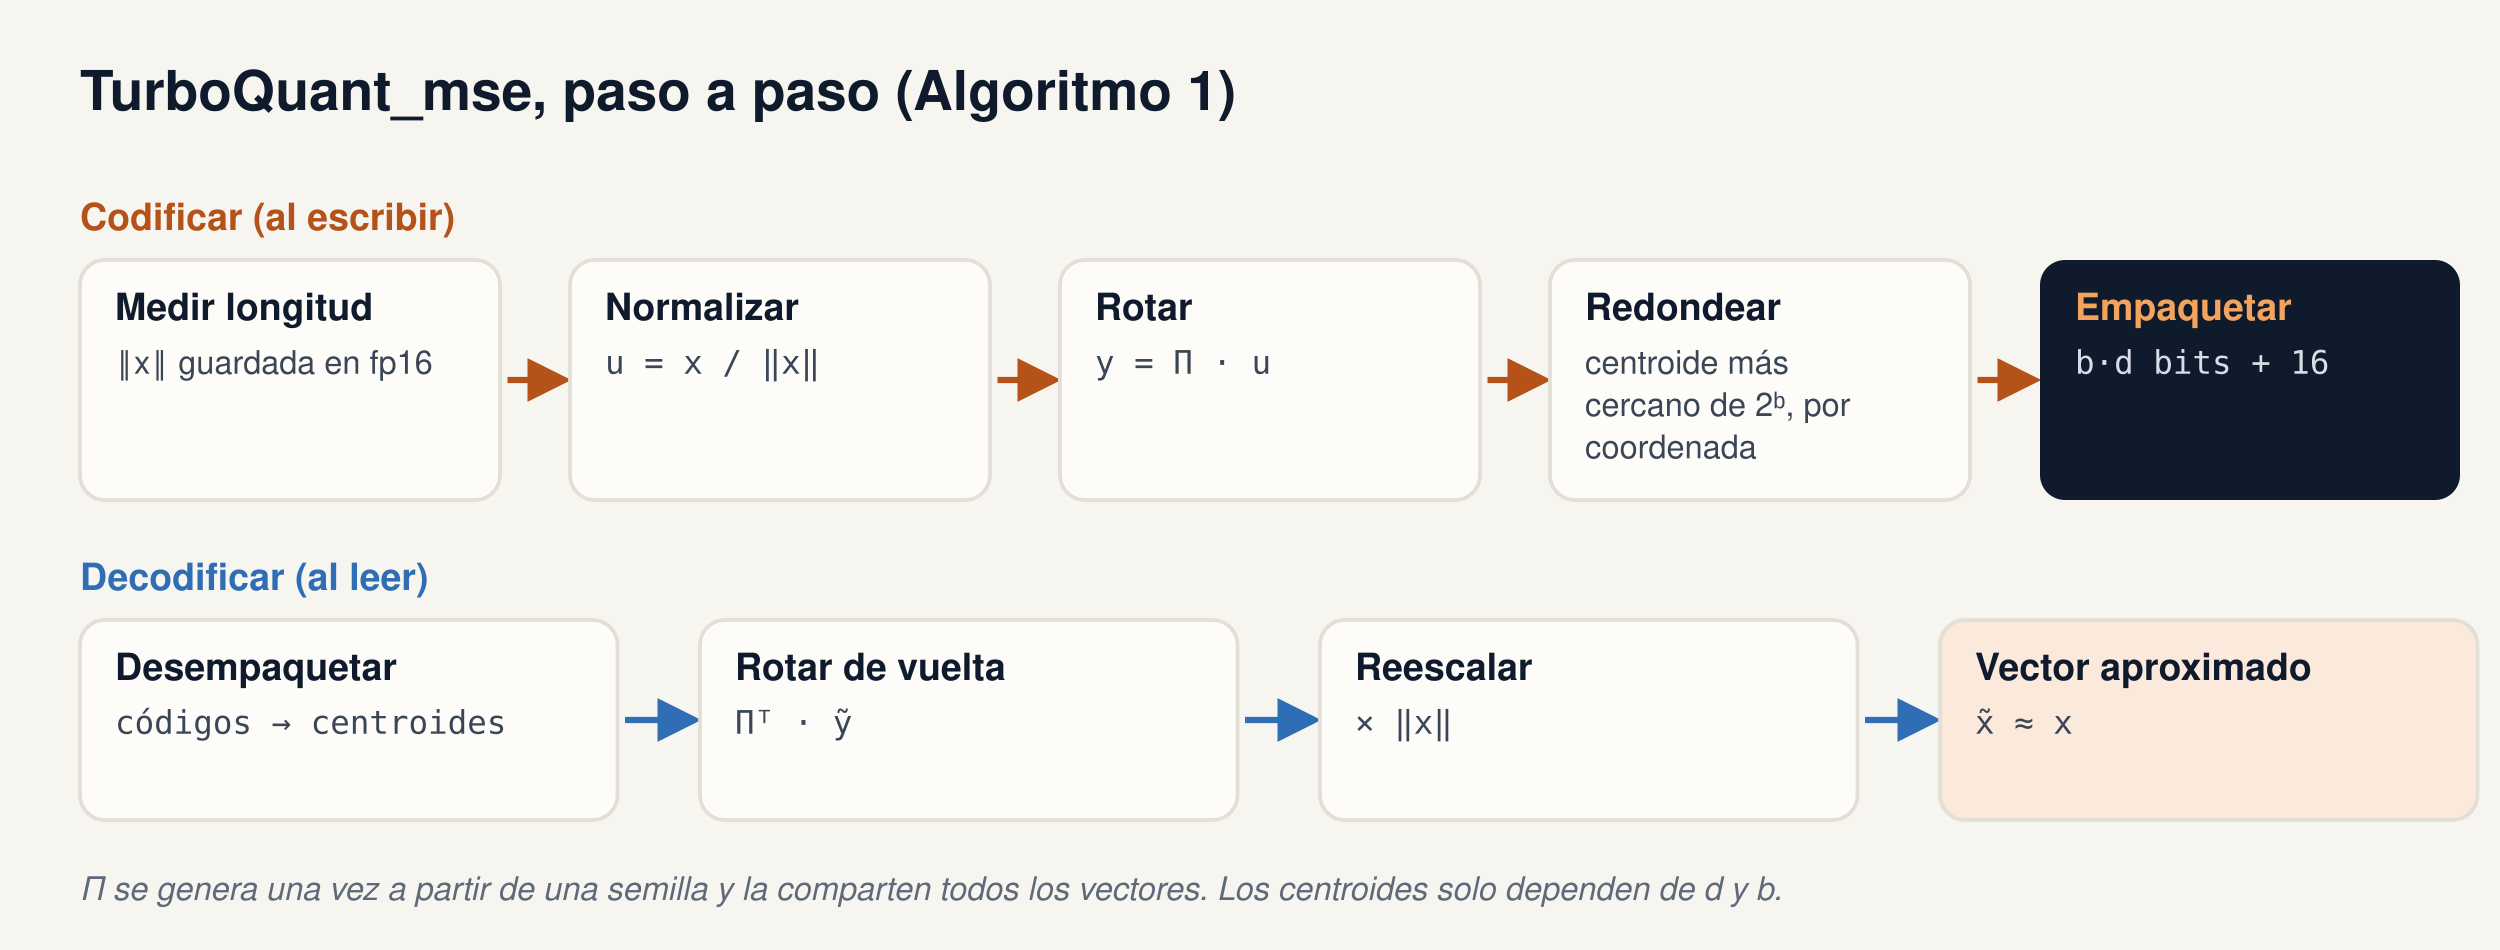
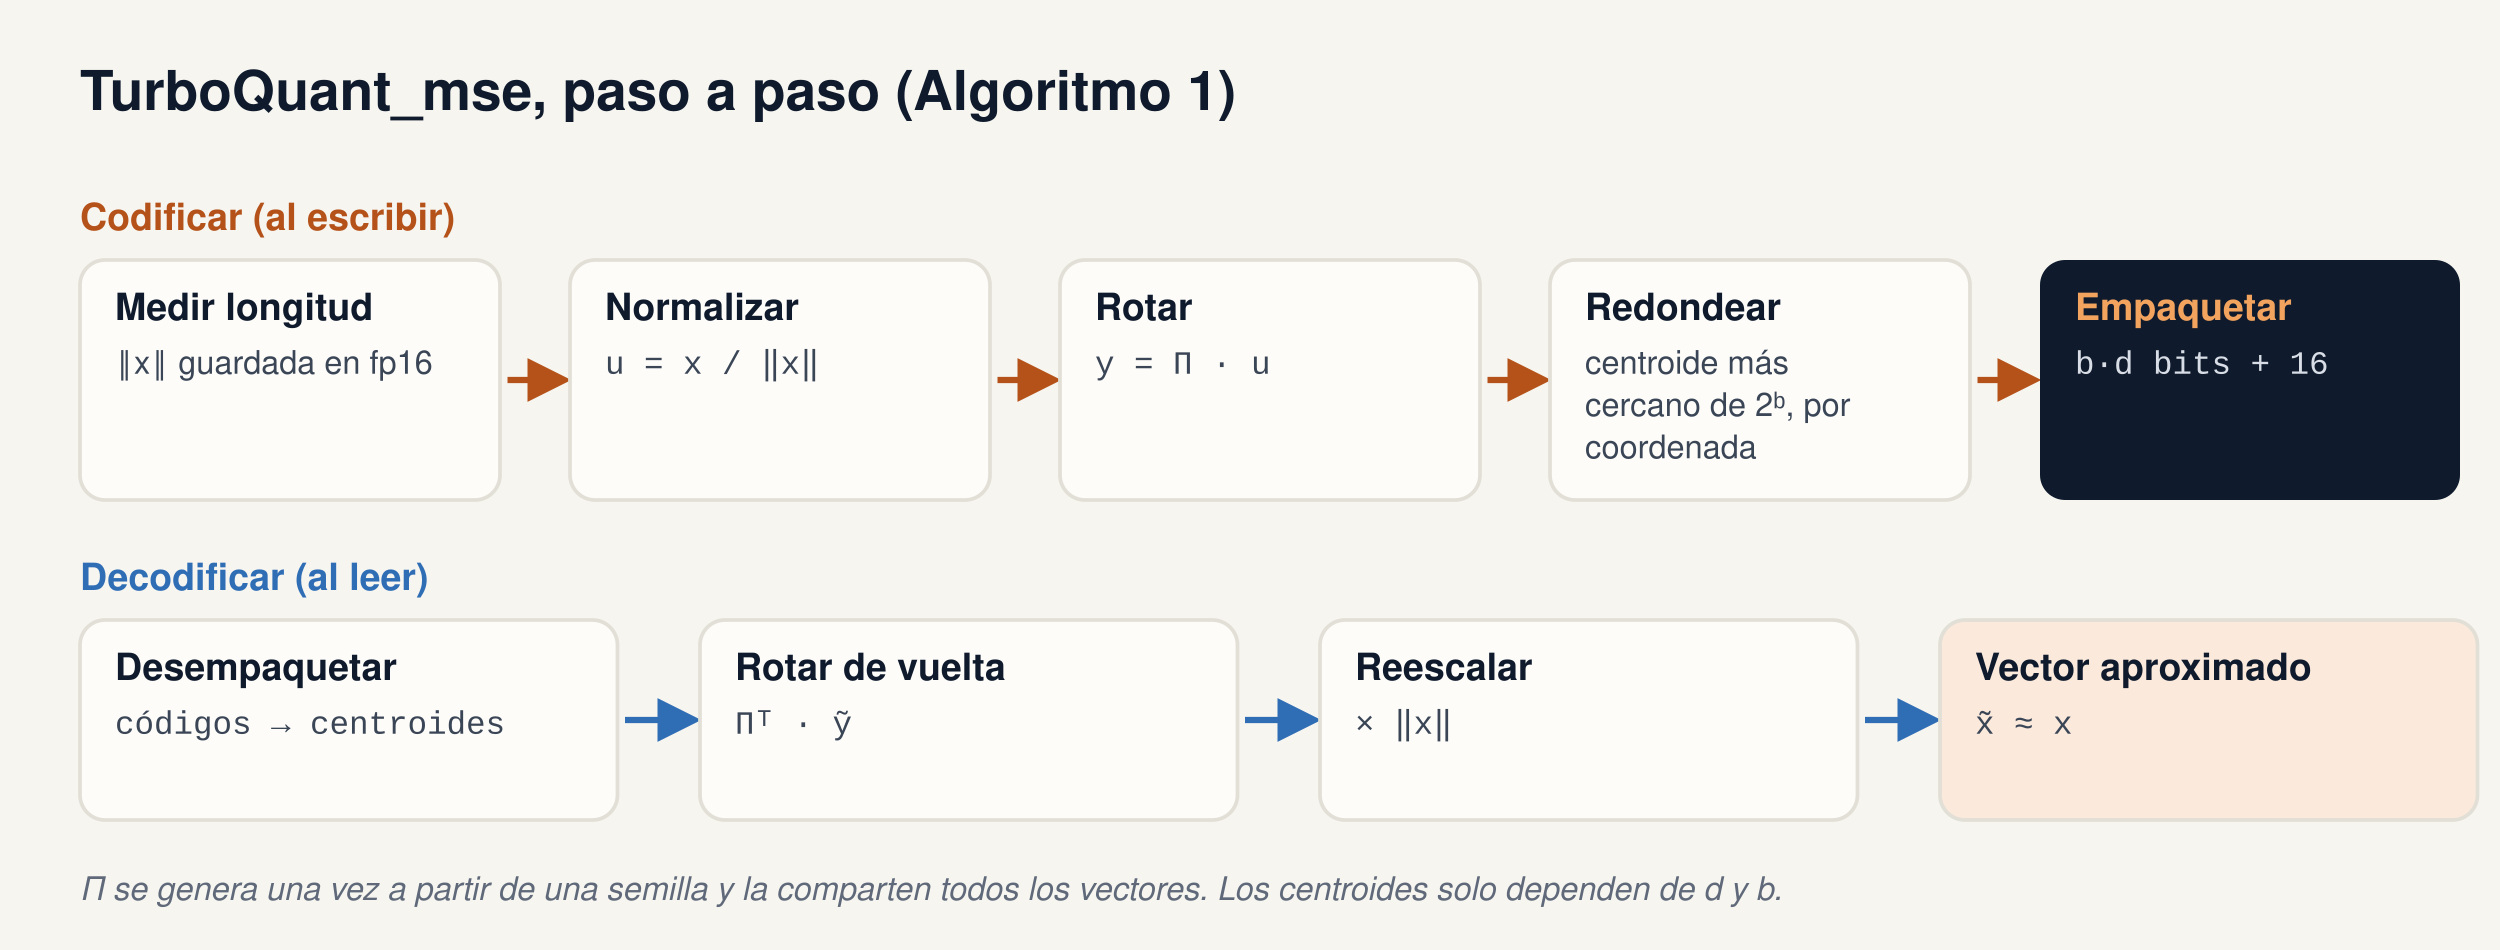
<svg xmlns="http://www.w3.org/2000/svg" viewBox="0 0 1000 380" width="1000" height="380" role="img" aria-label="TurboQuant_mse, paso a paso (Algoritmo 1)">
  <defs>
    <marker id="arr" viewBox="0 0 10 10" refX="8" refY="5" markerWidth="7" markerHeight="7" orient="auto-start-reverse">
      <path d="M0,0 L10,5 L0,10 z" fill="context-stroke" />
    </marker>
  </defs>
  <rect x="0.0" y="0.0" width="1000.0" height="380.0" rx="0" fill="#F6F5F0" />
  <text x="32.0" y="44.0" font-family="IBM Plex Sans, Segoe UI, Helvetica, Arial, sans-serif" font-size="22" font-weight="600" fill="#0F1B2D" text-anchor="start">TurboQuant_mse, paso a paso (Algoritmo 1)</text>
  <text x="32.0" y="92.0" font-family="IBM Plex Sans, Segoe UI, Helvetica, Arial, sans-serif" font-size="15" font-weight="700" fill="#B4521A" text-anchor="start">Codificar (al escribir)</text>
  <rect x="32.0" y="104.0" width="168.0" height="96.0" rx="10" fill="#FDFCF9" stroke="#E2DFD6" stroke-width="1.5" />
  <text x="46.0" y="128.0" font-family="IBM Plex Sans, Segoe UI, Helvetica, Arial, sans-serif" font-size="15" font-weight="600" fill="#0F1B2D" text-anchor="start">Medir longitud</text>
  <text x="46.0" y="149.5" font-family="IBM Plex Sans, Segoe UI, Helvetica, Arial, sans-serif" font-size="13" font-weight="400" fill="#3A4556" text-anchor="start">‖x‖ guardada en fp16</text>
  <line x1="203.0" y1="152.0" x2="225.0" y2="152.0" stroke="#B4521A" stroke-width="2.5" marker-end="url(#arr)" />
  <rect x="228.0" y="104.0" width="168.0" height="96.0" rx="10" fill="#FDFCF9" stroke="#E2DFD6" stroke-width="1.5" />
  <text x="242.0" y="128.0" font-family="IBM Plex Sans, Segoe UI, Helvetica, Arial, sans-serif" font-size="15" font-weight="600" fill="#0F1B2D" text-anchor="start">Normalizar</text>
-   <text x="242.0" y="149.5" font-family="JetBrains Mono, Consolas, Menlo, monospace" font-size="13" font-weight="400" fill="#3A4556" text-anchor="start">u = x / ‖x‖</text>
+   <text x="242.0" y="149.5" font-family="Consolas, Courier New, Menlo, monospace" font-size="13" font-weight="400" fill="#3A4556" text-anchor="start">u = x / ‖x‖</text>
  <line x1="399.0" y1="152.0" x2="421.0" y2="152.0" stroke="#B4521A" stroke-width="2.5" marker-end="url(#arr)" />
  <rect x="424.0" y="104.0" width="168.0" height="96.0" rx="10" fill="#FDFCF9" stroke="#E2DFD6" stroke-width="1.5" />
  <text x="438.0" y="128.0" font-family="IBM Plex Sans, Segoe UI, Helvetica, Arial, sans-serif" font-size="15" font-weight="600" fill="#0F1B2D" text-anchor="start">Rotar</text>
-   <text x="438.0" y="149.5" font-family="JetBrains Mono, Consolas, Menlo, monospace" font-size="13" font-weight="400" fill="#3A4556" text-anchor="start">y = Π · u</text>
+   <text x="438.0" y="149.5" font-family="Consolas, Courier New, Menlo, monospace" font-size="13" font-weight="400" fill="#3A4556" text-anchor="start">y = Π · u</text>
  <line x1="595.0" y1="152.0" x2="617.0" y2="152.0" stroke="#B4521A" stroke-width="2.5" marker-end="url(#arr)" />
  <rect x="620.0" y="104.0" width="168.0" height="96.0" rx="10" fill="#FDFCF9" stroke="#E2DFD6" stroke-width="1.5" />
  <text x="634.0" y="128.0" font-family="IBM Plex Sans, Segoe UI, Helvetica, Arial, sans-serif" font-size="15" font-weight="600" fill="#0F1B2D" text-anchor="start">Redondear</text>
  <text x="634.0" y="149.5" font-family="IBM Plex Sans, Segoe UI, Helvetica, Arial, sans-serif" font-size="13" font-weight="400" fill="#3A4556" text-anchor="start">centroide más</text>
  <text x="634.0" y="166.4" font-family="IBM Plex Sans, Segoe UI, Helvetica, Arial, sans-serif" font-size="13" font-weight="400" fill="#3A4556" text-anchor="start">cercano de 2ᵇ, por</text>
  <text x="634.0" y="183.3" font-family="IBM Plex Sans, Segoe UI, Helvetica, Arial, sans-serif" font-size="13" font-weight="400" fill="#3A4556" text-anchor="start">coordenada</text>
  <line x1="791.0" y1="152.0" x2="813.0" y2="152.0" stroke="#B4521A" stroke-width="2.5" marker-end="url(#arr)" />
  <rect x="816.0" y="104.0" width="168.0" height="96.0" rx="10" fill="#0F1B2D" />
  <text x="830.0" y="128.0" font-family="IBM Plex Sans, Segoe UI, Helvetica, Arial, sans-serif" font-size="15" font-weight="600" fill="#F2A35E" text-anchor="start">Empaquetar</text>
-   <text x="830.0" y="149.5" font-family="JetBrains Mono, Consolas, Menlo, monospace" font-size="13" font-weight="400" fill="#D9DEE6" text-anchor="start">b·d bits + 16</text>
+   <text x="830.0" y="149.5" font-family="Consolas, Courier New, Menlo, monospace" font-size="13" font-weight="400" fill="#D9DEE6" text-anchor="start">b·d bits + 16</text>
  <text x="32.0" y="236.0" font-family="IBM Plex Sans, Segoe UI, Helvetica, Arial, sans-serif" font-size="15" font-weight="700" fill="#2F6DB5" text-anchor="start">Decodificar (al leer)</text>
  <rect x="32.0" y="248.0" width="215.0" height="80.0" rx="10" fill="#FDFCF9" stroke="#E2DFD6" stroke-width="1.5" />
  <text x="46.0" y="272.0" font-family="IBM Plex Sans, Segoe UI, Helvetica, Arial, sans-serif" font-size="15" font-weight="600" fill="#0F1B2D" text-anchor="start">Desempaquetar</text>
-   <text x="46.0" y="293.5" font-family="JetBrains Mono, Consolas, Menlo, monospace" font-size="13" font-weight="400" fill="#3A4556" text-anchor="start">códigos → centroides</text>
+   <text x="46.0" y="293.5" font-family="Consolas, Courier New, Menlo, monospace" font-size="13" font-weight="400" fill="#3A4556" text-anchor="start">códigos → centroides</text>
  <line x1="250.0" y1="288.0" x2="277.0" y2="288.0" stroke="#2F6DB5" stroke-width="2.5" marker-end="url(#arr)" />
  <rect x="280.0" y="248.0" width="215.0" height="80.0" rx="10" fill="#FDFCF9" stroke="#E2DFD6" stroke-width="1.5" />
  <text x="294.0" y="272.0" font-family="IBM Plex Sans, Segoe UI, Helvetica, Arial, sans-serif" font-size="15" font-weight="600" fill="#0F1B2D" text-anchor="start">Rotar de vuelta</text>
-   <text x="294.0" y="293.5" font-family="JetBrains Mono, Consolas, Menlo, monospace" font-size="13" font-weight="400" fill="#3A4556" text-anchor="start">Πᵀ · ỹ</text>
+   <text x="294.0" y="293.5" font-family="Consolas, Courier New, Menlo, monospace" font-size="13" font-weight="400" fill="#3A4556" text-anchor="start">Πᵀ · ỹ</text>
  <line x1="498.0" y1="288.0" x2="525.0" y2="288.0" stroke="#2F6DB5" stroke-width="2.5" marker-end="url(#arr)" />
  <rect x="528.0" y="248.0" width="215.0" height="80.0" rx="10" fill="#FDFCF9" stroke="#E2DFD6" stroke-width="1.5" />
  <text x="542.0" y="272.0" font-family="IBM Plex Sans, Segoe UI, Helvetica, Arial, sans-serif" font-size="15" font-weight="600" fill="#0F1B2D" text-anchor="start">Reescalar</text>
-   <text x="542.0" y="293.5" font-family="JetBrains Mono, Consolas, Menlo, monospace" font-size="13" font-weight="400" fill="#3A4556" text-anchor="start">× ‖x‖</text>
+   <text x="542.0" y="293.5" font-family="Consolas, Courier New, Menlo, monospace" font-size="13" font-weight="400" fill="#3A4556" text-anchor="start">× ‖x‖</text>
  <line x1="746.0" y1="288.0" x2="773.0" y2="288.0" stroke="#2F6DB5" stroke-width="2.5" marker-end="url(#arr)" />
  <rect x="776.0" y="248.0" width="215.0" height="80.0" rx="10" fill="#FBE9DC" stroke="#E2DFD6" stroke-width="1.5" />
  <text x="790.0" y="272.0" font-family="IBM Plex Sans, Segoe UI, Helvetica, Arial, sans-serif" font-size="15" font-weight="600" fill="#0F1B2D" text-anchor="start">Vector aproximado</text>
-   <text x="790.0" y="293.5" font-family="JetBrains Mono, Consolas, Menlo, monospace" font-size="13" font-weight="400" fill="#3A4556" text-anchor="start">x̃ ≈ x</text>
+   <text x="790.0" y="293.5" font-family="Consolas, Courier New, Menlo, monospace" font-size="13" font-weight="400" fill="#3A4556" text-anchor="start">x̃ ≈ x</text>
  <text x="32.0" y="360.0" font-family="IBM Plex Sans, Segoe UI, Helvetica, Arial, sans-serif" font-size="13" font-weight="400" fill="#5F6979" text-anchor="start" font-style="italic">Π se genera una vez a partir de una semilla y la comparten todos los vectores. Los centroides solo dependen de d y b.</text>
</svg>
